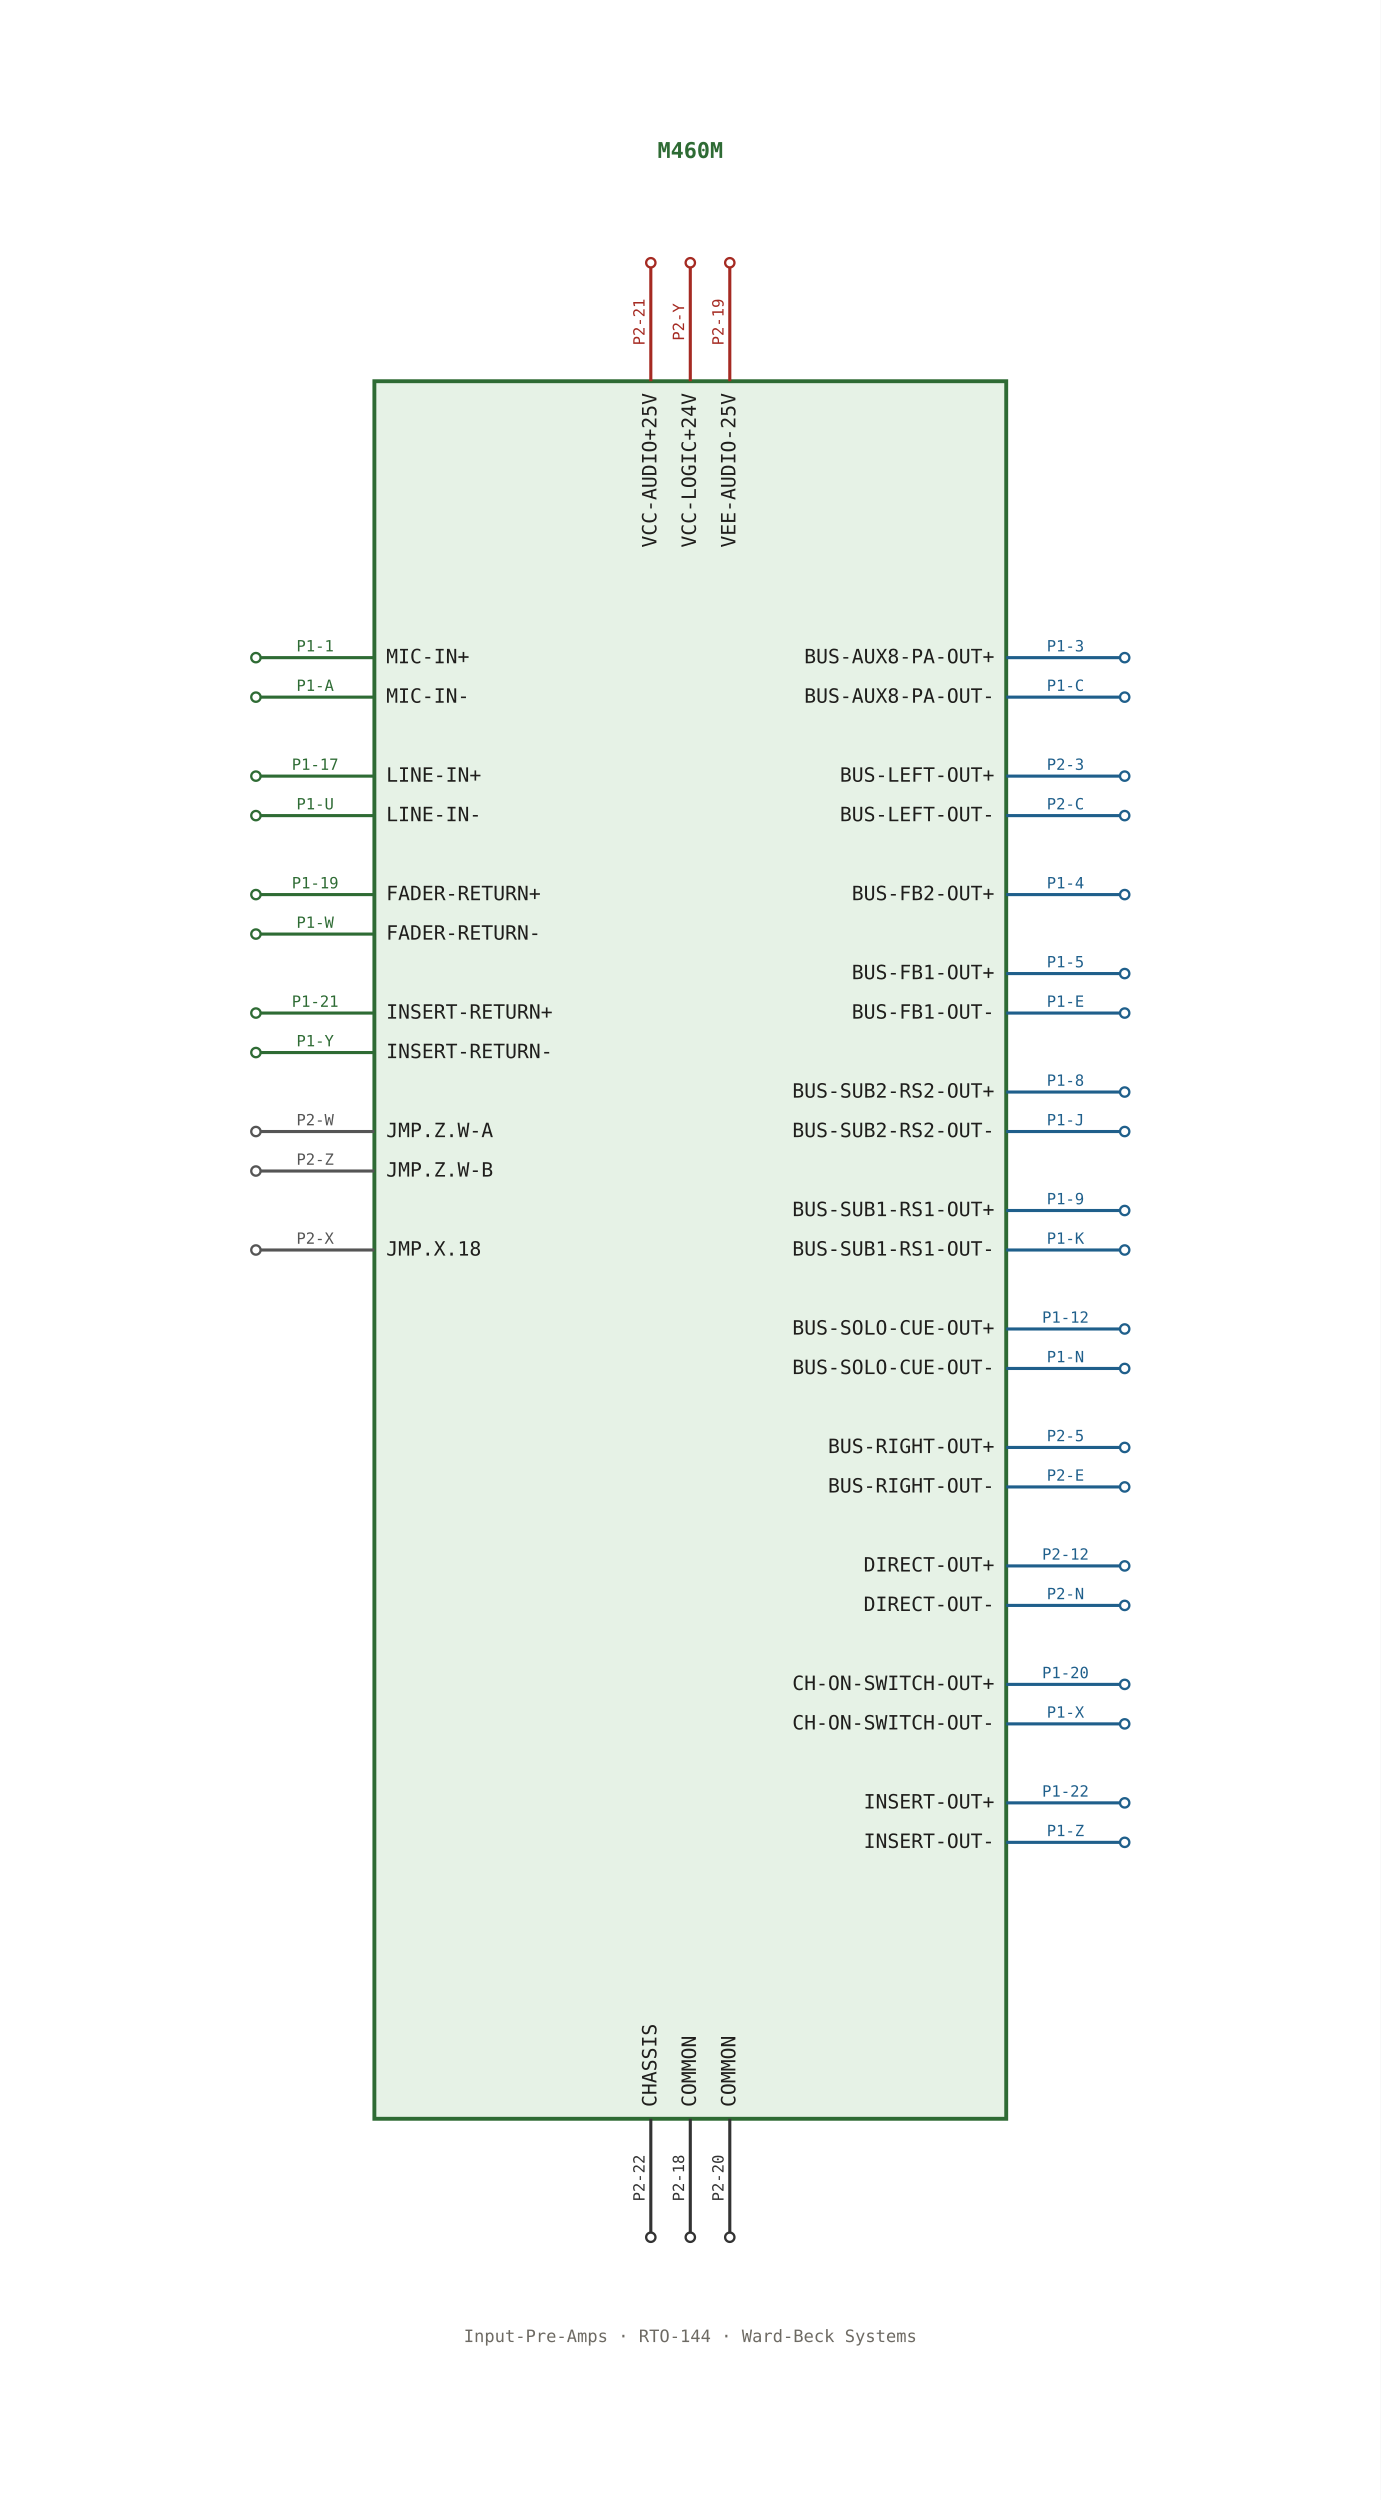
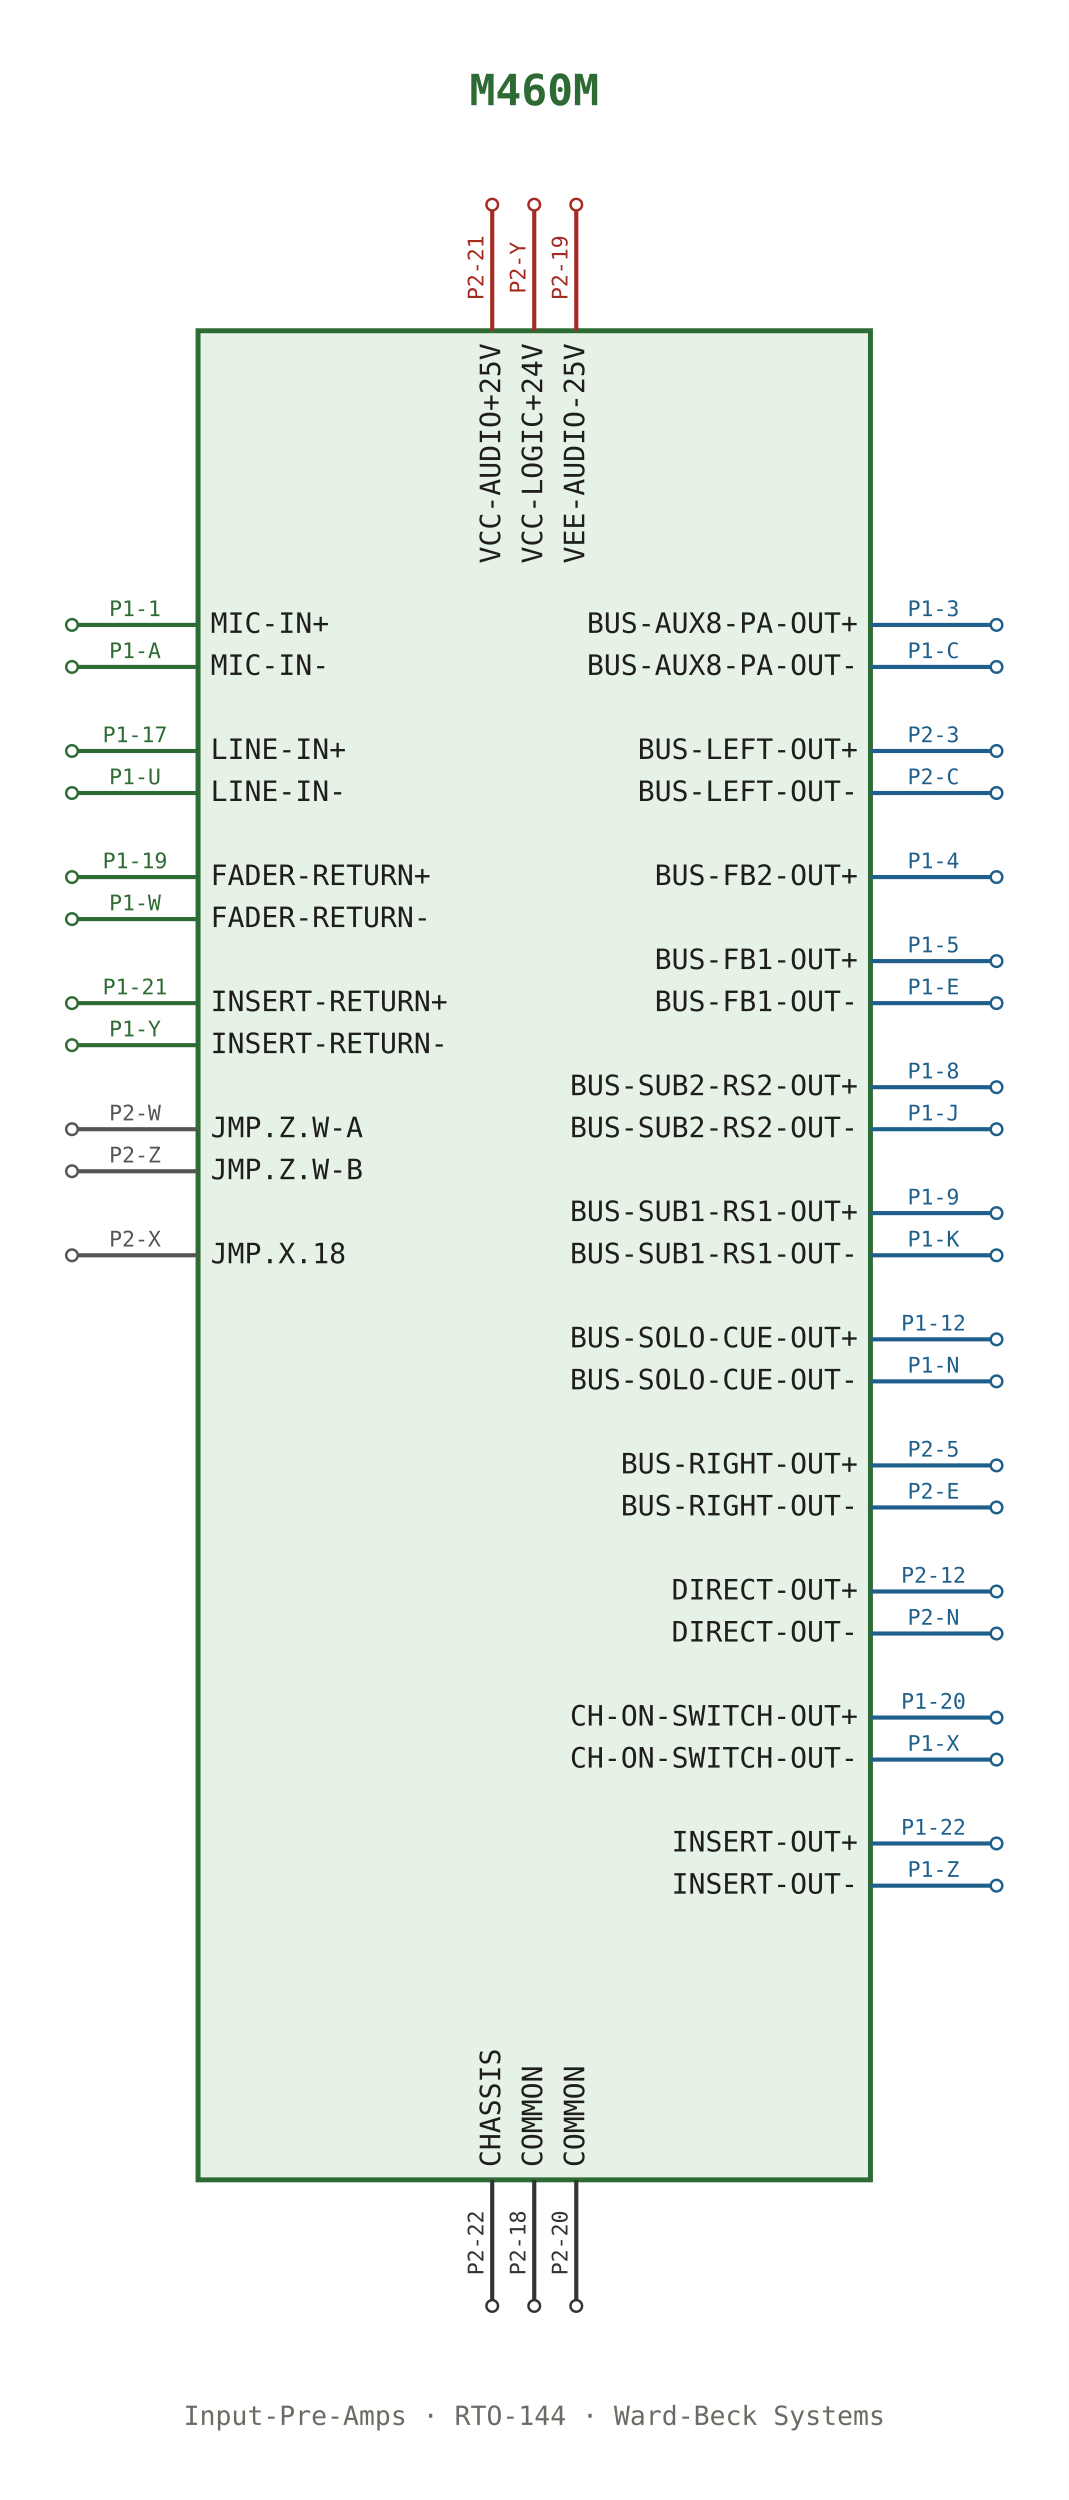
- <svg xmlns="http://www.w3.org/2000/svg" viewBox="0 0 888 1608" font-family="Overpass Mono, ui-monospace, monospace">
+ <svg xmlns="http://www.w3.org/2000/svg" viewBox="0 0 646 1511" font-family="Overpass Mono, Consolas, ui-monospace, monospace">
  <rect width="100%" height="100%" fill="#ffffff" />
-   <rect x="240.8" y="245.2" width="406.4" height="1117.6" fill="#E6F2E6" stroke="#2E6B34" stroke-width="2.5" />
-   <line x1="164.6" y1="423.0" x2="240.8" y2="423.0" stroke="#2E6B34" stroke-width="2" />
-   <circle cx="164.6" cy="423.0" r="3" fill="#fff" stroke="#2E6B34" stroke-width="1.5" />
-   <text x="248.4" y="423.0" font-size="12.7" dominant-baseline="middle" text-anchor="start" fill="#1f1e1c">MIC-IN+</text>
-   <text x="202.7" y="419.0" font-size="10" text-anchor="middle" fill="#2E6B34">P1-1</text>
-   <line x1="164.6" y1="448.4" x2="240.8" y2="448.4" stroke="#2E6B34" stroke-width="2" />
-   <circle cx="164.6" cy="448.4" r="3" fill="#fff" stroke="#2E6B34" stroke-width="1.5" />
-   <text x="248.4" y="448.4" font-size="12.7" dominant-baseline="middle" text-anchor="start" fill="#1f1e1c">MIC-IN-</text>
-   <text x="202.7" y="444.4" font-size="10" text-anchor="middle" fill="#2E6B34">P1-A</text>
-   <line x1="164.6" y1="499.2" x2="240.8" y2="499.2" stroke="#2E6B34" stroke-width="2" />
-   <circle cx="164.6" cy="499.2" r="3" fill="#fff" stroke="#2E6B34" stroke-width="1.5" />
-   <text x="248.4" y="499.2" font-size="12.7" dominant-baseline="middle" text-anchor="start" fill="#1f1e1c">LINE-IN+</text>
-   <text x="202.7" y="495.2" font-size="10" text-anchor="middle" fill="#2E6B34">P1-17</text>
-   <line x1="164.6" y1="524.6" x2="240.8" y2="524.6" stroke="#2E6B34" stroke-width="2" />
-   <circle cx="164.6" cy="524.6" r="3" fill="#fff" stroke="#2E6B34" stroke-width="1.5" />
-   <text x="248.4" y="524.6" font-size="12.7" dominant-baseline="middle" text-anchor="start" fill="#1f1e1c">LINE-IN-</text>
-   <text x="202.7" y="520.6" font-size="10" text-anchor="middle" fill="#2E6B34">P1-U</text>
-   <line x1="164.6" y1="575.4" x2="240.8" y2="575.4" stroke="#2E6B34" stroke-width="2" />
-   <circle cx="164.6" cy="575.4" r="3" fill="#fff" stroke="#2E6B34" stroke-width="1.5" />
-   <text x="248.4" y="575.4" font-size="12.7" dominant-baseline="middle" text-anchor="start" fill="#1f1e1c">FADER-RETURN+</text>
-   <text x="202.7" y="571.4" font-size="10" text-anchor="middle" fill="#2E6B34">P1-19</text>
-   <line x1="164.6" y1="600.8" x2="240.8" y2="600.8" stroke="#2E6B34" stroke-width="2" />
-   <circle cx="164.6" cy="600.8" r="3" fill="#fff" stroke="#2E6B34" stroke-width="1.5" />
-   <text x="248.4" y="600.8" font-size="12.7" dominant-baseline="middle" text-anchor="start" fill="#1f1e1c">FADER-RETURN-</text>
-   <text x="202.7" y="596.8" font-size="10" text-anchor="middle" fill="#2E6B34">P1-W</text>
-   <line x1="164.6" y1="651.6" x2="240.8" y2="651.6" stroke="#2E6B34" stroke-width="2" />
-   <circle cx="164.6" cy="651.6" r="3" fill="#fff" stroke="#2E6B34" stroke-width="1.5" />
-   <text x="248.4" y="651.6" font-size="12.7" dominant-baseline="middle" text-anchor="start" fill="#1f1e1c">INSERT-RETURN+</text>
-   <text x="202.7" y="647.6" font-size="10" text-anchor="middle" fill="#2E6B34">P1-21</text>
-   <line x1="164.6" y1="677.0" x2="240.8" y2="677.0" stroke="#2E6B34" stroke-width="2" />
-   <circle cx="164.6" cy="677.0" r="3" fill="#fff" stroke="#2E6B34" stroke-width="1.5" />
-   <text x="248.4" y="677.0" font-size="12.7" dominant-baseline="middle" text-anchor="start" fill="#1f1e1c">INSERT-RETURN-</text>
-   <text x="202.7" y="673.0" font-size="10" text-anchor="middle" fill="#2E6B34">P1-Y</text>
-   <line x1="164.6" y1="727.8" x2="240.8" y2="727.8" stroke="#555555" stroke-width="2" />
-   <circle cx="164.6" cy="727.8" r="3" fill="#fff" stroke="#555555" stroke-width="1.5" />
-   <text x="248.4" y="727.8" font-size="12.7" dominant-baseline="middle" text-anchor="start" fill="#1f1e1c">JMP.Z.W-A</text>
-   <text x="202.7" y="723.8" font-size="10" text-anchor="middle" fill="#555555">P2-W</text>
-   <line x1="164.6" y1="753.2" x2="240.8" y2="753.2" stroke="#555555" stroke-width="2" />
-   <circle cx="164.6" cy="753.2" r="3" fill="#fff" stroke="#555555" stroke-width="1.5" />
-   <text x="248.4" y="753.2" font-size="12.7" dominant-baseline="middle" text-anchor="start" fill="#1f1e1c">JMP.Z.W-B</text>
-   <text x="202.7" y="749.2" font-size="10" text-anchor="middle" fill="#555555">P2-Z</text>
-   <line x1="164.6" y1="804.0" x2="240.8" y2="804.0" stroke="#555555" stroke-width="2" />
-   <circle cx="164.6" cy="804.0" r="3" fill="#fff" stroke="#555555" stroke-width="1.5" />
-   <text x="248.4" y="804.0" font-size="12.7" dominant-baseline="middle" text-anchor="start" fill="#1f1e1c">JMP.X.18</text>
-   <text x="202.7" y="800.0" font-size="10" text-anchor="middle" fill="#555555">P2-X</text>
-   <line x1="723.4" y1="423.0" x2="647.2" y2="423.0" stroke="#1F5F8B" stroke-width="2" />
-   <circle cx="723.4" cy="423.0" r="3" fill="#fff" stroke="#1F5F8B" stroke-width="1.5" />
-   <text x="639.6" y="423.0" font-size="12.7" dominant-baseline="middle" text-anchor="end" fill="#1f1e1c">BUS-AUX8-PA-OUT+</text>
-   <text x="685.3" y="419.0" font-size="10" text-anchor="middle" fill="#1F5F8B">P1-3</text>
-   <line x1="723.4" y1="448.4" x2="647.2" y2="448.4" stroke="#1F5F8B" stroke-width="2" />
-   <circle cx="723.4" cy="448.4" r="3" fill="#fff" stroke="#1F5F8B" stroke-width="1.5" />
-   <text x="639.6" y="448.4" font-size="12.7" dominant-baseline="middle" text-anchor="end" fill="#1f1e1c">BUS-AUX8-PA-OUT-</text>
-   <text x="685.3" y="444.4" font-size="10" text-anchor="middle" fill="#1F5F8B">P1-C</text>
-   <line x1="723.4" y1="499.2" x2="647.2" y2="499.2" stroke="#1F5F8B" stroke-width="2" />
-   <circle cx="723.4" cy="499.2" r="3" fill="#fff" stroke="#1F5F8B" stroke-width="1.5" />
-   <text x="639.6" y="499.2" font-size="12.7" dominant-baseline="middle" text-anchor="end" fill="#1f1e1c">BUS-LEFT-OUT+</text>
-   <text x="685.3" y="495.2" font-size="10" text-anchor="middle" fill="#1F5F8B">P2-3</text>
-   <line x1="723.4" y1="524.6" x2="647.2" y2="524.6" stroke="#1F5F8B" stroke-width="2" />
-   <circle cx="723.4" cy="524.6" r="3" fill="#fff" stroke="#1F5F8B" stroke-width="1.5" />
-   <text x="639.6" y="524.6" font-size="12.7" dominant-baseline="middle" text-anchor="end" fill="#1f1e1c">BUS-LEFT-OUT-</text>
-   <text x="685.3" y="520.6" font-size="10" text-anchor="middle" fill="#1F5F8B">P2-C</text>
-   <line x1="723.4" y1="575.4" x2="647.2" y2="575.4" stroke="#1F5F8B" stroke-width="2" />
-   <circle cx="723.4" cy="575.4" r="3" fill="#fff" stroke="#1F5F8B" stroke-width="1.5" />
-   <text x="639.6" y="575.4" font-size="12.7" dominant-baseline="middle" text-anchor="end" fill="#1f1e1c">BUS-FB2-OUT+</text>
-   <text x="685.3" y="571.4" font-size="10" text-anchor="middle" fill="#1F5F8B">P1-4</text>
-   <line x1="723.4" y1="626.2" x2="647.2" y2="626.2" stroke="#1F5F8B" stroke-width="2" />
-   <circle cx="723.4" cy="626.2" r="3" fill="#fff" stroke="#1F5F8B" stroke-width="1.5" />
-   <text x="639.6" y="626.2" font-size="12.7" dominant-baseline="middle" text-anchor="end" fill="#1f1e1c">BUS-FB1-OUT+</text>
-   <text x="685.3" y="622.2" font-size="10" text-anchor="middle" fill="#1F5F8B">P1-5</text>
-   <line x1="723.4" y1="651.6" x2="647.2" y2="651.6" stroke="#1F5F8B" stroke-width="2" />
-   <circle cx="723.4" cy="651.6" r="3" fill="#fff" stroke="#1F5F8B" stroke-width="1.5" />
-   <text x="639.6" y="651.6" font-size="12.7" dominant-baseline="middle" text-anchor="end" fill="#1f1e1c">BUS-FB1-OUT-</text>
-   <text x="685.3" y="647.6" font-size="10" text-anchor="middle" fill="#1F5F8B">P1-E</text>
-   <line x1="723.4" y1="702.4" x2="647.2" y2="702.4" stroke="#1F5F8B" stroke-width="2" />
-   <circle cx="723.4" cy="702.4" r="3" fill="#fff" stroke="#1F5F8B" stroke-width="1.5" />
-   <text x="639.6" y="702.4" font-size="12.7" dominant-baseline="middle" text-anchor="end" fill="#1f1e1c">BUS-SUB2-RS2-OUT+</text>
-   <text x="685.3" y="698.4" font-size="10" text-anchor="middle" fill="#1F5F8B">P1-8</text>
-   <line x1="723.4" y1="727.8" x2="647.2" y2="727.8" stroke="#1F5F8B" stroke-width="2" />
-   <circle cx="723.4" cy="727.8" r="3" fill="#fff" stroke="#1F5F8B" stroke-width="1.5" />
-   <text x="639.6" y="727.8" font-size="12.7" dominant-baseline="middle" text-anchor="end" fill="#1f1e1c">BUS-SUB2-RS2-OUT-</text>
-   <text x="685.3" y="723.8" font-size="10" text-anchor="middle" fill="#1F5F8B">P1-J</text>
-   <line x1="723.4" y1="778.6" x2="647.2" y2="778.6" stroke="#1F5F8B" stroke-width="2" />
-   <circle cx="723.4" cy="778.6" r="3" fill="#fff" stroke="#1F5F8B" stroke-width="1.5" />
-   <text x="639.6" y="778.6" font-size="12.7" dominant-baseline="middle" text-anchor="end" fill="#1f1e1c">BUS-SUB1-RS1-OUT+</text>
-   <text x="685.3" y="774.6" font-size="10" text-anchor="middle" fill="#1F5F8B">P1-9</text>
-   <line x1="723.4" y1="804.0" x2="647.2" y2="804.0" stroke="#1F5F8B" stroke-width="2" />
-   <circle cx="723.4" cy="804.0" r="3" fill="#fff" stroke="#1F5F8B" stroke-width="1.5" />
-   <text x="639.6" y="804.0" font-size="12.7" dominant-baseline="middle" text-anchor="end" fill="#1f1e1c">BUS-SUB1-RS1-OUT-</text>
-   <text x="685.3" y="800.0" font-size="10" text-anchor="middle" fill="#1F5F8B">P1-K</text>
-   <line x1="723.4" y1="854.8" x2="647.2" y2="854.8" stroke="#1F5F8B" stroke-width="2" />
-   <circle cx="723.4" cy="854.8" r="3" fill="#fff" stroke="#1F5F8B" stroke-width="1.5" />
-   <text x="639.6" y="854.8" font-size="12.7" dominant-baseline="middle" text-anchor="end" fill="#1f1e1c">BUS-SOLO-CUE-OUT+</text>
-   <text x="685.3" y="850.8" font-size="10" text-anchor="middle" fill="#1F5F8B">P1-12</text>
-   <line x1="723.4" y1="880.2" x2="647.2" y2="880.2" stroke="#1F5F8B" stroke-width="2" />
-   <circle cx="723.4" cy="880.2" r="3" fill="#fff" stroke="#1F5F8B" stroke-width="1.5" />
-   <text x="639.6" y="880.2" font-size="12.7" dominant-baseline="middle" text-anchor="end" fill="#1f1e1c">BUS-SOLO-CUE-OUT-</text>
-   <text x="685.3" y="876.2" font-size="10" text-anchor="middle" fill="#1F5F8B">P1-N</text>
-   <line x1="723.4" y1="931.0" x2="647.2" y2="931.0" stroke="#1F5F8B" stroke-width="2" />
-   <circle cx="723.4" cy="931.0" r="3" fill="#fff" stroke="#1F5F8B" stroke-width="1.5" />
-   <text x="639.6" y="931.0" font-size="12.7" dominant-baseline="middle" text-anchor="end" fill="#1f1e1c">BUS-RIGHT-OUT+</text>
-   <text x="685.3" y="927.0" font-size="10" text-anchor="middle" fill="#1F5F8B">P2-5</text>
-   <line x1="723.4" y1="956.4" x2="647.2" y2="956.4" stroke="#1F5F8B" stroke-width="2" />
-   <circle cx="723.4" cy="956.4" r="3" fill="#fff" stroke="#1F5F8B" stroke-width="1.5" />
-   <text x="639.6" y="956.4" font-size="12.7" dominant-baseline="middle" text-anchor="end" fill="#1f1e1c">BUS-RIGHT-OUT-</text>
-   <text x="685.3" y="952.4" font-size="10" text-anchor="middle" fill="#1F5F8B">P2-E</text>
-   <line x1="723.4" y1="1007.2" x2="647.2" y2="1007.2" stroke="#1F5F8B" stroke-width="2" />
-   <circle cx="723.4" cy="1007.2" r="3" fill="#fff" stroke="#1F5F8B" stroke-width="1.5" />
-   <text x="639.6" y="1007.2" font-size="12.7" dominant-baseline="middle" text-anchor="end" fill="#1f1e1c">DIRECT-OUT+</text>
-   <text x="685.3" y="1003.2" font-size="10" text-anchor="middle" fill="#1F5F8B">P2-12</text>
-   <line x1="723.4" y1="1032.6" x2="647.2" y2="1032.6" stroke="#1F5F8B" stroke-width="2" />
-   <circle cx="723.4" cy="1032.6" r="3" fill="#fff" stroke="#1F5F8B" stroke-width="1.5" />
-   <text x="639.6" y="1032.6" font-size="12.7" dominant-baseline="middle" text-anchor="end" fill="#1f1e1c">DIRECT-OUT-</text>
-   <text x="685.3" y="1028.6" font-size="10" text-anchor="middle" fill="#1F5F8B">P2-N</text>
-   <line x1="723.4" y1="1083.4" x2="647.2" y2="1083.4" stroke="#1F5F8B" stroke-width="2" />
-   <circle cx="723.4" cy="1083.4" r="3" fill="#fff" stroke="#1F5F8B" stroke-width="1.5" />
-   <text x="639.6" y="1083.4" font-size="12.7" dominant-baseline="middle" text-anchor="end" fill="#1f1e1c">CH-ON-SWITCH-OUT+</text>
-   <text x="685.3" y="1079.4" font-size="10" text-anchor="middle" fill="#1F5F8B">P1-20</text>
-   <line x1="723.4" y1="1108.8" x2="647.2" y2="1108.8" stroke="#1F5F8B" stroke-width="2" />
-   <circle cx="723.4" cy="1108.8" r="3" fill="#fff" stroke="#1F5F8B" stroke-width="1.5" />
-   <text x="639.6" y="1108.8" font-size="12.7" dominant-baseline="middle" text-anchor="end" fill="#1f1e1c">CH-ON-SWITCH-OUT-</text>
-   <text x="685.3" y="1104.8" font-size="10" text-anchor="middle" fill="#1F5F8B">P1-X</text>
-   <line x1="723.4" y1="1159.6" x2="647.2" y2="1159.6" stroke="#1F5F8B" stroke-width="2" />
-   <circle cx="723.4" cy="1159.6" r="3" fill="#fff" stroke="#1F5F8B" stroke-width="1.5" />
-   <text x="639.6" y="1159.6" font-size="12.7" dominant-baseline="middle" text-anchor="end" fill="#1f1e1c">INSERT-OUT+</text>
-   <text x="685.3" y="1155.6" font-size="10" text-anchor="middle" fill="#1F5F8B">P1-22</text>
-   <line x1="723.4" y1="1185.0" x2="647.2" y2="1185.0" stroke="#1F5F8B" stroke-width="2" />
-   <circle cx="723.4" cy="1185.0" r="3" fill="#fff" stroke="#1F5F8B" stroke-width="1.5" />
-   <text x="639.6" y="1185.0" font-size="12.7" dominant-baseline="middle" text-anchor="end" fill="#1f1e1c">INSERT-OUT-</text>
-   <text x="685.3" y="1181.0" font-size="10" text-anchor="middle" fill="#1F5F8B">P1-Z</text>
-   <line x1="418.6" y1="169.0" x2="418.6" y2="245.2" stroke="#A52A22" stroke-width="2" />
-   <circle cx="418.6" cy="169.0" r="3" fill="#fff" stroke="#A52A22" stroke-width="1.5" />
-   <text x="418.6" y="252.8" font-size="12.7" dominant-baseline="middle" text-anchor="end" fill="#1f1e1c" transform="rotate(-90 418.6 252.8)">VCC-AUDIO+25V</text>
-   <text x="414.6" y="207.1" font-size="10" text-anchor="middle" fill="#A52A22" transform="rotate(-90 414.6 207.1)">P2-21</text>
-   <line x1="444.0" y1="169.0" x2="444.0" y2="245.2" stroke="#A52A22" stroke-width="2" />
-   <circle cx="444.0" cy="169.0" r="3" fill="#fff" stroke="#A52A22" stroke-width="1.5" />
-   <text x="444.0" y="252.8" font-size="12.7" dominant-baseline="middle" text-anchor="end" fill="#1f1e1c" transform="rotate(-90 444.0 252.8)">VCC-LOGIC+24V</text>
-   <text x="440.0" y="207.1" font-size="10" text-anchor="middle" fill="#A52A22" transform="rotate(-90 440.0 207.1)">P2-Y</text>
-   <line x1="469.4" y1="169.0" x2="469.4" y2="245.2" stroke="#A52A22" stroke-width="2" />
-   <circle cx="469.4" cy="169.0" r="3" fill="#fff" stroke="#A52A22" stroke-width="1.5" />
-   <text x="469.4" y="252.8" font-size="12.7" dominant-baseline="middle" text-anchor="end" fill="#1f1e1c" transform="rotate(-90 469.4 252.8)">VEE-AUDIO-25V</text>
-   <text x="465.4" y="207.1" font-size="10" text-anchor="middle" fill="#A52A22" transform="rotate(-90 465.4 207.1)">P2-19</text>
-   <line x1="418.6" y1="1439.0" x2="418.6" y2="1362.8" stroke="#333333" stroke-width="2" />
-   <circle cx="418.6" cy="1439.0" r="3" fill="#fff" stroke="#333333" stroke-width="1.5" />
-   <text x="418.6" y="1355.2" font-size="12.7" dominant-baseline="middle" text-anchor="start" fill="#1f1e1c" transform="rotate(-90 418.6 1355.2)">CHASSIS</text>
-   <text x="414.6" y="1400.9" font-size="10" text-anchor="middle" fill="#333333" transform="rotate(-90 414.6 1400.9)">P2-22</text>
-   <line x1="444.0" y1="1439.0" x2="444.0" y2="1362.8" stroke="#333333" stroke-width="2" />
-   <circle cx="444.0" cy="1439.0" r="3" fill="#fff" stroke="#333333" stroke-width="1.5" />
-   <text x="444.0" y="1355.2" font-size="12.7" dominant-baseline="middle" text-anchor="start" fill="#1f1e1c" transform="rotate(-90 444.0 1355.2)">COMMON</text>
-   <text x="440.0" y="1400.9" font-size="10" text-anchor="middle" fill="#333333" transform="rotate(-90 440.0 1400.9)">P2-18</text>
-   <line x1="469.4" y1="1439.0" x2="469.4" y2="1362.8" stroke="#333333" stroke-width="2" />
-   <circle cx="469.4" cy="1439.0" r="3" fill="#fff" stroke="#333333" stroke-width="1.5" />
-   <text x="469.4" y="1355.2" font-size="12.7" dominant-baseline="middle" text-anchor="start" fill="#1f1e1c" transform="rotate(-90 469.4 1355.2)">COMMON</text>
-   <text x="465.4" y="1400.9" font-size="10" text-anchor="middle" fill="#333333" transform="rotate(-90 465.4 1400.9)">P2-20</text>
-   <text x="444.0" y="101.6" font-size="14" font-weight="700" text-anchor="middle" fill="#2E6B34">M460M</text>
-   <text x="444.0" y="1506.4" font-size="11" text-anchor="middle" fill="#6d6a63">Input-Pre-Amps · RTO-144 · Ward-Beck Systems</text>
+   <rect x="119.7" y="199.9" width="406.4" height="1117.6" fill="#E6F2E6" stroke="#2E6B34" stroke-width="3.00" />
+   <line x1="43.5" y1="377.7" x2="119.7" y2="377.7" stroke="#2E6B34" stroke-width="2.50" />
+   <circle cx="43.5" cy="377.7" r="3.5" fill="#ffffff" stroke="#2E6B34" stroke-width="1.50" />
+   <text x="127.3" y="377.7" font-size="17.0" dominant-baseline="middle" text-anchor="start" fill="#1F1E1C">MIC-IN+</text>
+   <text x="81.6" y="368.7" font-size="13.0" dominant-baseline="middle" text-anchor="middle" fill="#2E6B34">P1-1</text>
+   <line x1="43.5" y1="403.1" x2="119.7" y2="403.1" stroke="#2E6B34" stroke-width="2.50" />
+   <circle cx="43.5" cy="403.1" r="3.5" fill="#ffffff" stroke="#2E6B34" stroke-width="1.50" />
+   <text x="127.3" y="403.1" font-size="17.0" dominant-baseline="middle" text-anchor="start" fill="#1F1E1C">MIC-IN-</text>
+   <text x="81.6" y="394.1" font-size="13.0" dominant-baseline="middle" text-anchor="middle" fill="#2E6B34">P1-A</text>
+   <line x1="43.5" y1="453.9" x2="119.7" y2="453.9" stroke="#2E6B34" stroke-width="2.50" />
+   <circle cx="43.5" cy="453.9" r="3.5" fill="#ffffff" stroke="#2E6B34" stroke-width="1.50" />
+   <text x="127.3" y="453.9" font-size="17.0" dominant-baseline="middle" text-anchor="start" fill="#1F1E1C">LINE-IN+</text>
+   <text x="81.6" y="444.9" font-size="13.0" dominant-baseline="middle" text-anchor="middle" fill="#2E6B34">P1-17</text>
+   <line x1="43.5" y1="479.3" x2="119.7" y2="479.3" stroke="#2E6B34" stroke-width="2.50" />
+   <circle cx="43.5" cy="479.3" r="3.5" fill="#ffffff" stroke="#2E6B34" stroke-width="1.50" />
+   <text x="127.3" y="479.3" font-size="17.0" dominant-baseline="middle" text-anchor="start" fill="#1F1E1C">LINE-IN-</text>
+   <text x="81.6" y="470.3" font-size="13.0" dominant-baseline="middle" text-anchor="middle" fill="#2E6B34">P1-U</text>
+   <line x1="43.5" y1="530.1" x2="119.7" y2="530.1" stroke="#2E6B34" stroke-width="2.50" />
+   <circle cx="43.5" cy="530.1" r="3.5" fill="#ffffff" stroke="#2E6B34" stroke-width="1.50" />
+   <text x="127.3" y="530.1" font-size="17.0" dominant-baseline="middle" text-anchor="start" fill="#1F1E1C">FADER-RETURN+</text>
+   <text x="81.6" y="521.1" font-size="13.0" dominant-baseline="middle" text-anchor="middle" fill="#2E6B34">P1-19</text>
+   <line x1="43.5" y1="555.5" x2="119.7" y2="555.5" stroke="#2E6B34" stroke-width="2.50" />
+   <circle cx="43.5" cy="555.5" r="3.5" fill="#ffffff" stroke="#2E6B34" stroke-width="1.50" />
+   <text x="127.3" y="555.5" font-size="17.0" dominant-baseline="middle" text-anchor="start" fill="#1F1E1C">FADER-RETURN-</text>
+   <text x="81.6" y="546.5" font-size="13.0" dominant-baseline="middle" text-anchor="middle" fill="#2E6B34">P1-W</text>
+   <line x1="43.5" y1="606.3" x2="119.7" y2="606.3" stroke="#2E6B34" stroke-width="2.50" />
+   <circle cx="43.5" cy="606.3" r="3.5" fill="#ffffff" stroke="#2E6B34" stroke-width="1.50" />
+   <text x="127.3" y="606.3" font-size="17.0" dominant-baseline="middle" text-anchor="start" fill="#1F1E1C">INSERT-RETURN+</text>
+   <text x="81.6" y="597.3" font-size="13.0" dominant-baseline="middle" text-anchor="middle" fill="#2E6B34">P1-21</text>
+   <line x1="43.5" y1="631.7" x2="119.7" y2="631.7" stroke="#2E6B34" stroke-width="2.50" />
+   <circle cx="43.5" cy="631.7" r="3.5" fill="#ffffff" stroke="#2E6B34" stroke-width="1.50" />
+   <text x="127.3" y="631.7" font-size="17.0" dominant-baseline="middle" text-anchor="start" fill="#1F1E1C">INSERT-RETURN-</text>
+   <text x="81.6" y="622.7" font-size="13.0" dominant-baseline="middle" text-anchor="middle" fill="#2E6B34">P1-Y</text>
+   <line x1="43.5" y1="682.5" x2="119.7" y2="682.5" stroke="#555555" stroke-width="2.50" />
+   <circle cx="43.5" cy="682.5" r="3.5" fill="#ffffff" stroke="#555555" stroke-width="1.50" />
+   <text x="127.3" y="682.5" font-size="17.0" dominant-baseline="middle" text-anchor="start" fill="#1F1E1C">JMP.Z.W-A</text>
+   <text x="81.6" y="673.5" font-size="13.0" dominant-baseline="middle" text-anchor="middle" fill="#555555">P2-W</text>
+   <line x1="43.5" y1="707.9" x2="119.7" y2="707.9" stroke="#555555" stroke-width="2.50" />
+   <circle cx="43.5" cy="707.9" r="3.5" fill="#ffffff" stroke="#555555" stroke-width="1.50" />
+   <text x="127.3" y="707.9" font-size="17.0" dominant-baseline="middle" text-anchor="start" fill="#1F1E1C">JMP.Z.W-B</text>
+   <text x="81.6" y="698.9" font-size="13.0" dominant-baseline="middle" text-anchor="middle" fill="#555555">P2-Z</text>
+   <line x1="43.5" y1="758.7" x2="119.7" y2="758.7" stroke="#555555" stroke-width="2.50" />
+   <circle cx="43.5" cy="758.7" r="3.5" fill="#ffffff" stroke="#555555" stroke-width="1.50" />
+   <text x="127.3" y="758.7" font-size="17.0" dominant-baseline="middle" text-anchor="start" fill="#1F1E1C">JMP.X.18</text>
+   <text x="81.6" y="749.7" font-size="13.0" dominant-baseline="middle" text-anchor="middle" fill="#555555">P2-X</text>
+   <line x1="602.3" y1="377.7" x2="526.1" y2="377.7" stroke="#1F5F8B" stroke-width="2.50" />
+   <circle cx="602.3" cy="377.7" r="3.5" fill="#ffffff" stroke="#1F5F8B" stroke-width="1.50" />
+   <text x="518.5" y="377.7" font-size="17.0" dominant-baseline="middle" text-anchor="end" fill="#1F1E1C">BUS-AUX8-PA-OUT+</text>
+   <text x="564.2" y="368.7" font-size="13.0" dominant-baseline="middle" text-anchor="middle" fill="#1F5F8B">P1-3</text>
+   <line x1="602.3" y1="403.1" x2="526.1" y2="403.1" stroke="#1F5F8B" stroke-width="2.50" />
+   <circle cx="602.3" cy="403.1" r="3.5" fill="#ffffff" stroke="#1F5F8B" stroke-width="1.50" />
+   <text x="518.5" y="403.1" font-size="17.0" dominant-baseline="middle" text-anchor="end" fill="#1F1E1C">BUS-AUX8-PA-OUT-</text>
+   <text x="564.2" y="394.1" font-size="13.0" dominant-baseline="middle" text-anchor="middle" fill="#1F5F8B">P1-C</text>
+   <line x1="602.3" y1="453.9" x2="526.1" y2="453.9" stroke="#1F5F8B" stroke-width="2.50" />
+   <circle cx="602.3" cy="453.9" r="3.5" fill="#ffffff" stroke="#1F5F8B" stroke-width="1.50" />
+   <text x="518.5" y="453.9" font-size="17.0" dominant-baseline="middle" text-anchor="end" fill="#1F1E1C">BUS-LEFT-OUT+</text>
+   <text x="564.2" y="444.9" font-size="13.0" dominant-baseline="middle" text-anchor="middle" fill="#1F5F8B">P2-3</text>
+   <line x1="602.3" y1="479.3" x2="526.1" y2="479.3" stroke="#1F5F8B" stroke-width="2.50" />
+   <circle cx="602.3" cy="479.3" r="3.5" fill="#ffffff" stroke="#1F5F8B" stroke-width="1.50" />
+   <text x="518.5" y="479.3" font-size="17.0" dominant-baseline="middle" text-anchor="end" fill="#1F1E1C">BUS-LEFT-OUT-</text>
+   <text x="564.2" y="470.3" font-size="13.0" dominant-baseline="middle" text-anchor="middle" fill="#1F5F8B">P2-C</text>
+   <line x1="602.3" y1="530.1" x2="526.1" y2="530.1" stroke="#1F5F8B" stroke-width="2.50" />
+   <circle cx="602.3" cy="530.1" r="3.5" fill="#ffffff" stroke="#1F5F8B" stroke-width="1.50" />
+   <text x="518.5" y="530.1" font-size="17.0" dominant-baseline="middle" text-anchor="end" fill="#1F1E1C">BUS-FB2-OUT+</text>
+   <text x="564.2" y="521.1" font-size="13.0" dominant-baseline="middle" text-anchor="middle" fill="#1F5F8B">P1-4</text>
+   <line x1="602.3" y1="580.9" x2="526.1" y2="580.9" stroke="#1F5F8B" stroke-width="2.50" />
+   <circle cx="602.3" cy="580.9" r="3.5" fill="#ffffff" stroke="#1F5F8B" stroke-width="1.50" />
+   <text x="518.5" y="580.9" font-size="17.0" dominant-baseline="middle" text-anchor="end" fill="#1F1E1C">BUS-FB1-OUT+</text>
+   <text x="564.2" y="571.9" font-size="13.0" dominant-baseline="middle" text-anchor="middle" fill="#1F5F8B">P1-5</text>
+   <line x1="602.3" y1="606.3" x2="526.1" y2="606.3" stroke="#1F5F8B" stroke-width="2.50" />
+   <circle cx="602.3" cy="606.3" r="3.5" fill="#ffffff" stroke="#1F5F8B" stroke-width="1.50" />
+   <text x="518.5" y="606.3" font-size="17.0" dominant-baseline="middle" text-anchor="end" fill="#1F1E1C">BUS-FB1-OUT-</text>
+   <text x="564.2" y="597.3" font-size="13.0" dominant-baseline="middle" text-anchor="middle" fill="#1F5F8B">P1-E</text>
+   <line x1="602.3" y1="657.1" x2="526.1" y2="657.1" stroke="#1F5F8B" stroke-width="2.50" />
+   <circle cx="602.3" cy="657.1" r="3.5" fill="#ffffff" stroke="#1F5F8B" stroke-width="1.50" />
+   <text x="518.5" y="657.1" font-size="17.0" dominant-baseline="middle" text-anchor="end" fill="#1F1E1C">BUS-SUB2-RS2-OUT+</text>
+   <text x="564.2" y="648.1" font-size="13.0" dominant-baseline="middle" text-anchor="middle" fill="#1F5F8B">P1-8</text>
+   <line x1="602.3" y1="682.5" x2="526.1" y2="682.5" stroke="#1F5F8B" stroke-width="2.50" />
+   <circle cx="602.3" cy="682.5" r="3.5" fill="#ffffff" stroke="#1F5F8B" stroke-width="1.50" />
+   <text x="518.5" y="682.5" font-size="17.0" dominant-baseline="middle" text-anchor="end" fill="#1F1E1C">BUS-SUB2-RS2-OUT-</text>
+   <text x="564.2" y="673.5" font-size="13.0" dominant-baseline="middle" text-anchor="middle" fill="#1F5F8B">P1-J</text>
+   <line x1="602.3" y1="733.2" x2="526.1" y2="733.2" stroke="#1F5F8B" stroke-width="2.50" />
+   <circle cx="602.3" cy="733.2" r="3.5" fill="#ffffff" stroke="#1F5F8B" stroke-width="1.50" />
+   <text x="518.5" y="733.2" font-size="17.0" dominant-baseline="middle" text-anchor="end" fill="#1F1E1C">BUS-SUB1-RS1-OUT+</text>
+   <text x="564.2" y="724.3" font-size="13.0" dominant-baseline="middle" text-anchor="middle" fill="#1F5F8B">P1-9</text>
+   <line x1="602.3" y1="758.7" x2="526.1" y2="758.7" stroke="#1F5F8B" stroke-width="2.50" />
+   <circle cx="602.3" cy="758.7" r="3.5" fill="#ffffff" stroke="#1F5F8B" stroke-width="1.50" />
+   <text x="518.5" y="758.7" font-size="17.0" dominant-baseline="middle" text-anchor="end" fill="#1F1E1C">BUS-SUB1-RS1-OUT-</text>
+   <text x="564.2" y="749.7" font-size="13.0" dominant-baseline="middle" text-anchor="middle" fill="#1F5F8B">P1-K</text>
+   <line x1="602.3" y1="809.5" x2="526.1" y2="809.5" stroke="#1F5F8B" stroke-width="2.50" />
+   <circle cx="602.3" cy="809.5" r="3.5" fill="#ffffff" stroke="#1F5F8B" stroke-width="1.50" />
+   <text x="518.5" y="809.5" font-size="17.0" dominant-baseline="middle" text-anchor="end" fill="#1F1E1C">BUS-SOLO-CUE-OUT+</text>
+   <text x="564.2" y="800.5" font-size="13.0" dominant-baseline="middle" text-anchor="middle" fill="#1F5F8B">P1-12</text>
+   <line x1="602.3" y1="834.9" x2="526.1" y2="834.9" stroke="#1F5F8B" stroke-width="2.50" />
+   <circle cx="602.3" cy="834.9" r="3.5" fill="#ffffff" stroke="#1F5F8B" stroke-width="1.50" />
+   <text x="518.5" y="834.9" font-size="17.0" dominant-baseline="middle" text-anchor="end" fill="#1F1E1C">BUS-SOLO-CUE-OUT-</text>
+   <text x="564.2" y="825.9" font-size="13.0" dominant-baseline="middle" text-anchor="middle" fill="#1F5F8B">P1-N</text>
+   <line x1="602.3" y1="885.7" x2="526.1" y2="885.7" stroke="#1F5F8B" stroke-width="2.50" />
+   <circle cx="602.3" cy="885.7" r="3.5" fill="#ffffff" stroke="#1F5F8B" stroke-width="1.50" />
+   <text x="518.5" y="885.7" font-size="17.0" dominant-baseline="middle" text-anchor="end" fill="#1F1E1C">BUS-RIGHT-OUT+</text>
+   <text x="564.2" y="876.7" font-size="13.0" dominant-baseline="middle" text-anchor="middle" fill="#1F5F8B">P2-5</text>
+   <line x1="602.3" y1="911.1" x2="526.1" y2="911.1" stroke="#1F5F8B" stroke-width="2.50" />
+   <circle cx="602.3" cy="911.1" r="3.5" fill="#ffffff" stroke="#1F5F8B" stroke-width="1.50" />
+   <text x="518.5" y="911.1" font-size="17.0" dominant-baseline="middle" text-anchor="end" fill="#1F1E1C">BUS-RIGHT-OUT-</text>
+   <text x="564.2" y="902.1" font-size="13.0" dominant-baseline="middle" text-anchor="middle" fill="#1F5F8B">P2-E</text>
+   <line x1="602.3" y1="961.9" x2="526.1" y2="961.9" stroke="#1F5F8B" stroke-width="2.50" />
+   <circle cx="602.3" cy="961.9" r="3.5" fill="#ffffff" stroke="#1F5F8B" stroke-width="1.50" />
+   <text x="518.5" y="961.9" font-size="17.0" dominant-baseline="middle" text-anchor="end" fill="#1F1E1C">DIRECT-OUT+</text>
+   <text x="564.2" y="952.9" font-size="13.0" dominant-baseline="middle" text-anchor="middle" fill="#1F5F8B">P2-12</text>
+   <line x1="602.3" y1="987.3" x2="526.1" y2="987.3" stroke="#1F5F8B" stroke-width="2.50" />
+   <circle cx="602.3" cy="987.3" r="3.5" fill="#ffffff" stroke="#1F5F8B" stroke-width="1.50" />
+   <text x="518.5" y="987.3" font-size="17.0" dominant-baseline="middle" text-anchor="end" fill="#1F1E1C">DIRECT-OUT-</text>
+   <text x="564.2" y="978.3" font-size="13.0" dominant-baseline="middle" text-anchor="middle" fill="#1F5F8B">P2-N</text>
+   <line x1="602.3" y1="1038.1" x2="526.1" y2="1038.1" stroke="#1F5F8B" stroke-width="2.50" />
+   <circle cx="602.3" cy="1038.1" r="3.5" fill="#ffffff" stroke="#1F5F8B" stroke-width="1.50" />
+   <text x="518.5" y="1038.1" font-size="17.0" dominant-baseline="middle" text-anchor="end" fill="#1F1E1C">CH-ON-SWITCH-OUT+</text>
+   <text x="564.2" y="1029.1" font-size="13.0" dominant-baseline="middle" text-anchor="middle" fill="#1F5F8B">P1-20</text>
+   <line x1="602.3" y1="1063.5" x2="526.1" y2="1063.5" stroke="#1F5F8B" stroke-width="2.50" />
+   <circle cx="602.3" cy="1063.5" r="3.5" fill="#ffffff" stroke="#1F5F8B" stroke-width="1.50" />
+   <text x="518.5" y="1063.5" font-size="17.0" dominant-baseline="middle" text-anchor="end" fill="#1F1E1C">CH-ON-SWITCH-OUT-</text>
+   <text x="564.2" y="1054.5" font-size="13.0" dominant-baseline="middle" text-anchor="middle" fill="#1F5F8B">P1-X</text>
+   <line x1="602.3" y1="1114.2" x2="526.1" y2="1114.2" stroke="#1F5F8B" stroke-width="2.50" />
+   <circle cx="602.3" cy="1114.2" r="3.5" fill="#ffffff" stroke="#1F5F8B" stroke-width="1.50" />
+   <text x="518.5" y="1114.2" font-size="17.0" dominant-baseline="middle" text-anchor="end" fill="#1F1E1C">INSERT-OUT+</text>
+   <text x="564.2" y="1105.2" font-size="13.0" dominant-baseline="middle" text-anchor="middle" fill="#1F5F8B">P1-22</text>
+   <line x1="602.3" y1="1139.7" x2="526.1" y2="1139.7" stroke="#1F5F8B" stroke-width="2.50" />
+   <circle cx="602.3" cy="1139.7" r="3.5" fill="#ffffff" stroke="#1F5F8B" stroke-width="1.50" />
+   <text x="518.5" y="1139.7" font-size="17.0" dominant-baseline="middle" text-anchor="end" fill="#1F1E1C">INSERT-OUT-</text>
+   <text x="564.2" y="1130.7" font-size="13.0" dominant-baseline="middle" text-anchor="middle" fill="#1F5F8B">P1-Z</text>
+   <line x1="297.5" y1="123.7" x2="297.5" y2="199.9" stroke="#A52A22" stroke-width="2.50" />
+   <circle cx="297.5" cy="123.7" r="3.5" fill="#ffffff" stroke="#A52A22" stroke-width="1.50" />
+   <text x="297.5" y="207.5" font-size="17.0" dominant-baseline="middle" text-anchor="end" fill="#1F1E1C" transform="rotate(-90 297.5 207.5)">VCC-AUDIO+25V</text>
+   <text x="288.5" y="161.8" font-size="13.0" dominant-baseline="middle" text-anchor="middle" fill="#A52A22" transform="rotate(-90 288.5 161.8)">P2-21</text>
+   <line x1="322.9" y1="123.7" x2="322.9" y2="199.9" stroke="#A52A22" stroke-width="2.50" />
+   <circle cx="322.9" cy="123.7" r="3.5" fill="#ffffff" stroke="#A52A22" stroke-width="1.50" />
+   <text x="322.9" y="207.5" font-size="17.0" dominant-baseline="middle" text-anchor="end" fill="#1F1E1C" transform="rotate(-90 322.9 207.5)">VCC-LOGIC+24V</text>
+   <text x="313.9" y="161.8" font-size="13.0" dominant-baseline="middle" text-anchor="middle" fill="#A52A22" transform="rotate(-90 313.9 161.8)">P2-Y</text>
+   <line x1="348.3" y1="123.7" x2="348.3" y2="199.9" stroke="#A52A22" stroke-width="2.50" />
+   <circle cx="348.3" cy="123.7" r="3.5" fill="#ffffff" stroke="#A52A22" stroke-width="1.50" />
+   <text x="348.3" y="207.5" font-size="17.0" dominant-baseline="middle" text-anchor="end" fill="#1F1E1C" transform="rotate(-90 348.3 207.5)">VEE-AUDIO-25V</text>
+   <text x="339.3" y="161.8" font-size="13.0" dominant-baseline="middle" text-anchor="middle" fill="#A52A22" transform="rotate(-90 339.3 161.8)">P2-19</text>
+   <line x1="297.5" y1="1393.7" x2="297.5" y2="1317.5" stroke="#333333" stroke-width="2.50" />
+   <circle cx="297.5" cy="1393.7" r="3.5" fill="#ffffff" stroke="#333333" stroke-width="1.50" />
+   <text x="297.5" y="1309.8" font-size="17.0" dominant-baseline="middle" text-anchor="start" fill="#1F1E1C" transform="rotate(-90 297.5 1309.8)">CHASSIS</text>
+   <text x="288.5" y="1355.6" font-size="13.0" dominant-baseline="middle" text-anchor="middle" fill="#333333" transform="rotate(-90 288.5 1355.6)">P2-22</text>
+   <line x1="322.9" y1="1393.7" x2="322.9" y2="1317.5" stroke="#333333" stroke-width="2.50" />
+   <circle cx="322.9" cy="1393.7" r="3.5" fill="#ffffff" stroke="#333333" stroke-width="1.50" />
+   <text x="322.9" y="1309.8" font-size="17.0" dominant-baseline="middle" text-anchor="start" fill="#1F1E1C" transform="rotate(-90 322.9 1309.8)">COMMON</text>
+   <text x="313.9" y="1355.6" font-size="13.0" dominant-baseline="middle" text-anchor="middle" fill="#333333" transform="rotate(-90 313.9 1355.6)">P2-18</text>
+   <line x1="348.3" y1="1393.7" x2="348.3" y2="1317.5" stroke="#333333" stroke-width="2.50" />
+   <circle cx="348.3" cy="1393.7" r="3.5" fill="#ffffff" stroke="#333333" stroke-width="1.50" />
+   <text x="348.3" y="1309.8" font-size="17.0" dominant-baseline="middle" text-anchor="start" fill="#1F1E1C" transform="rotate(-90 348.3 1309.8)">COMMON</text>
+   <text x="339.3" y="1355.6" font-size="13.0" dominant-baseline="middle" text-anchor="middle" fill="#333333" transform="rotate(-90 339.3 1355.6)">P2-20</text>
+   <text x="322.9" y="56.2" font-size="26.0" dominant-baseline="middle" text-anchor="middle" fill="#2E6B34" font-weight="700">M460M</text>
+   <text x="322.9" y="1461.1" font-size="16.0" dominant-baseline="middle" text-anchor="middle" fill="#6D6A63">Input-Pre-Amps · RTO-144 · Ward-Beck Systems</text>
</svg>
